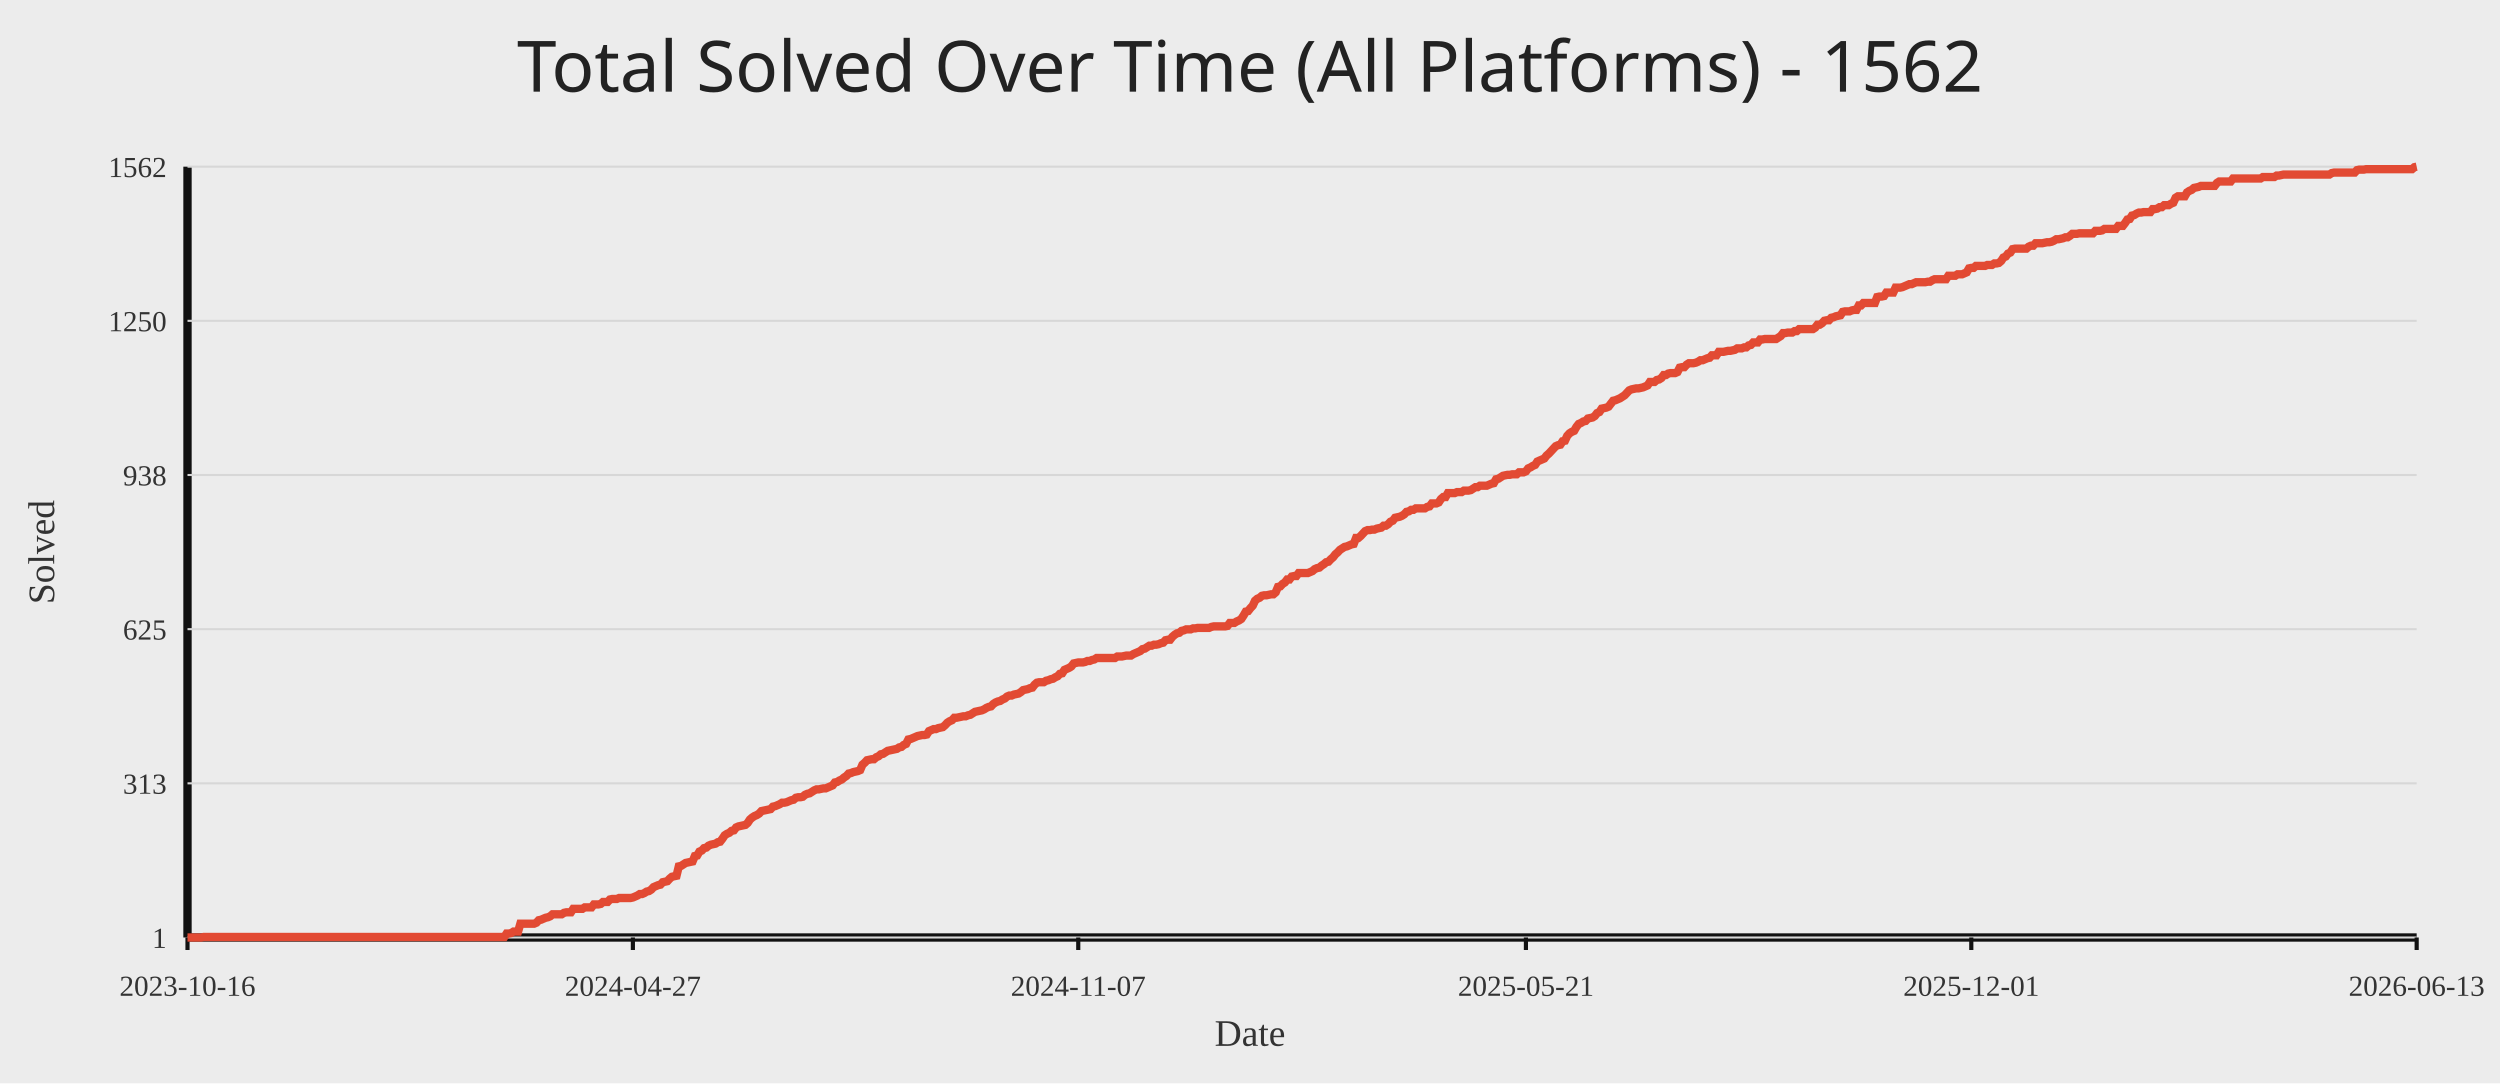
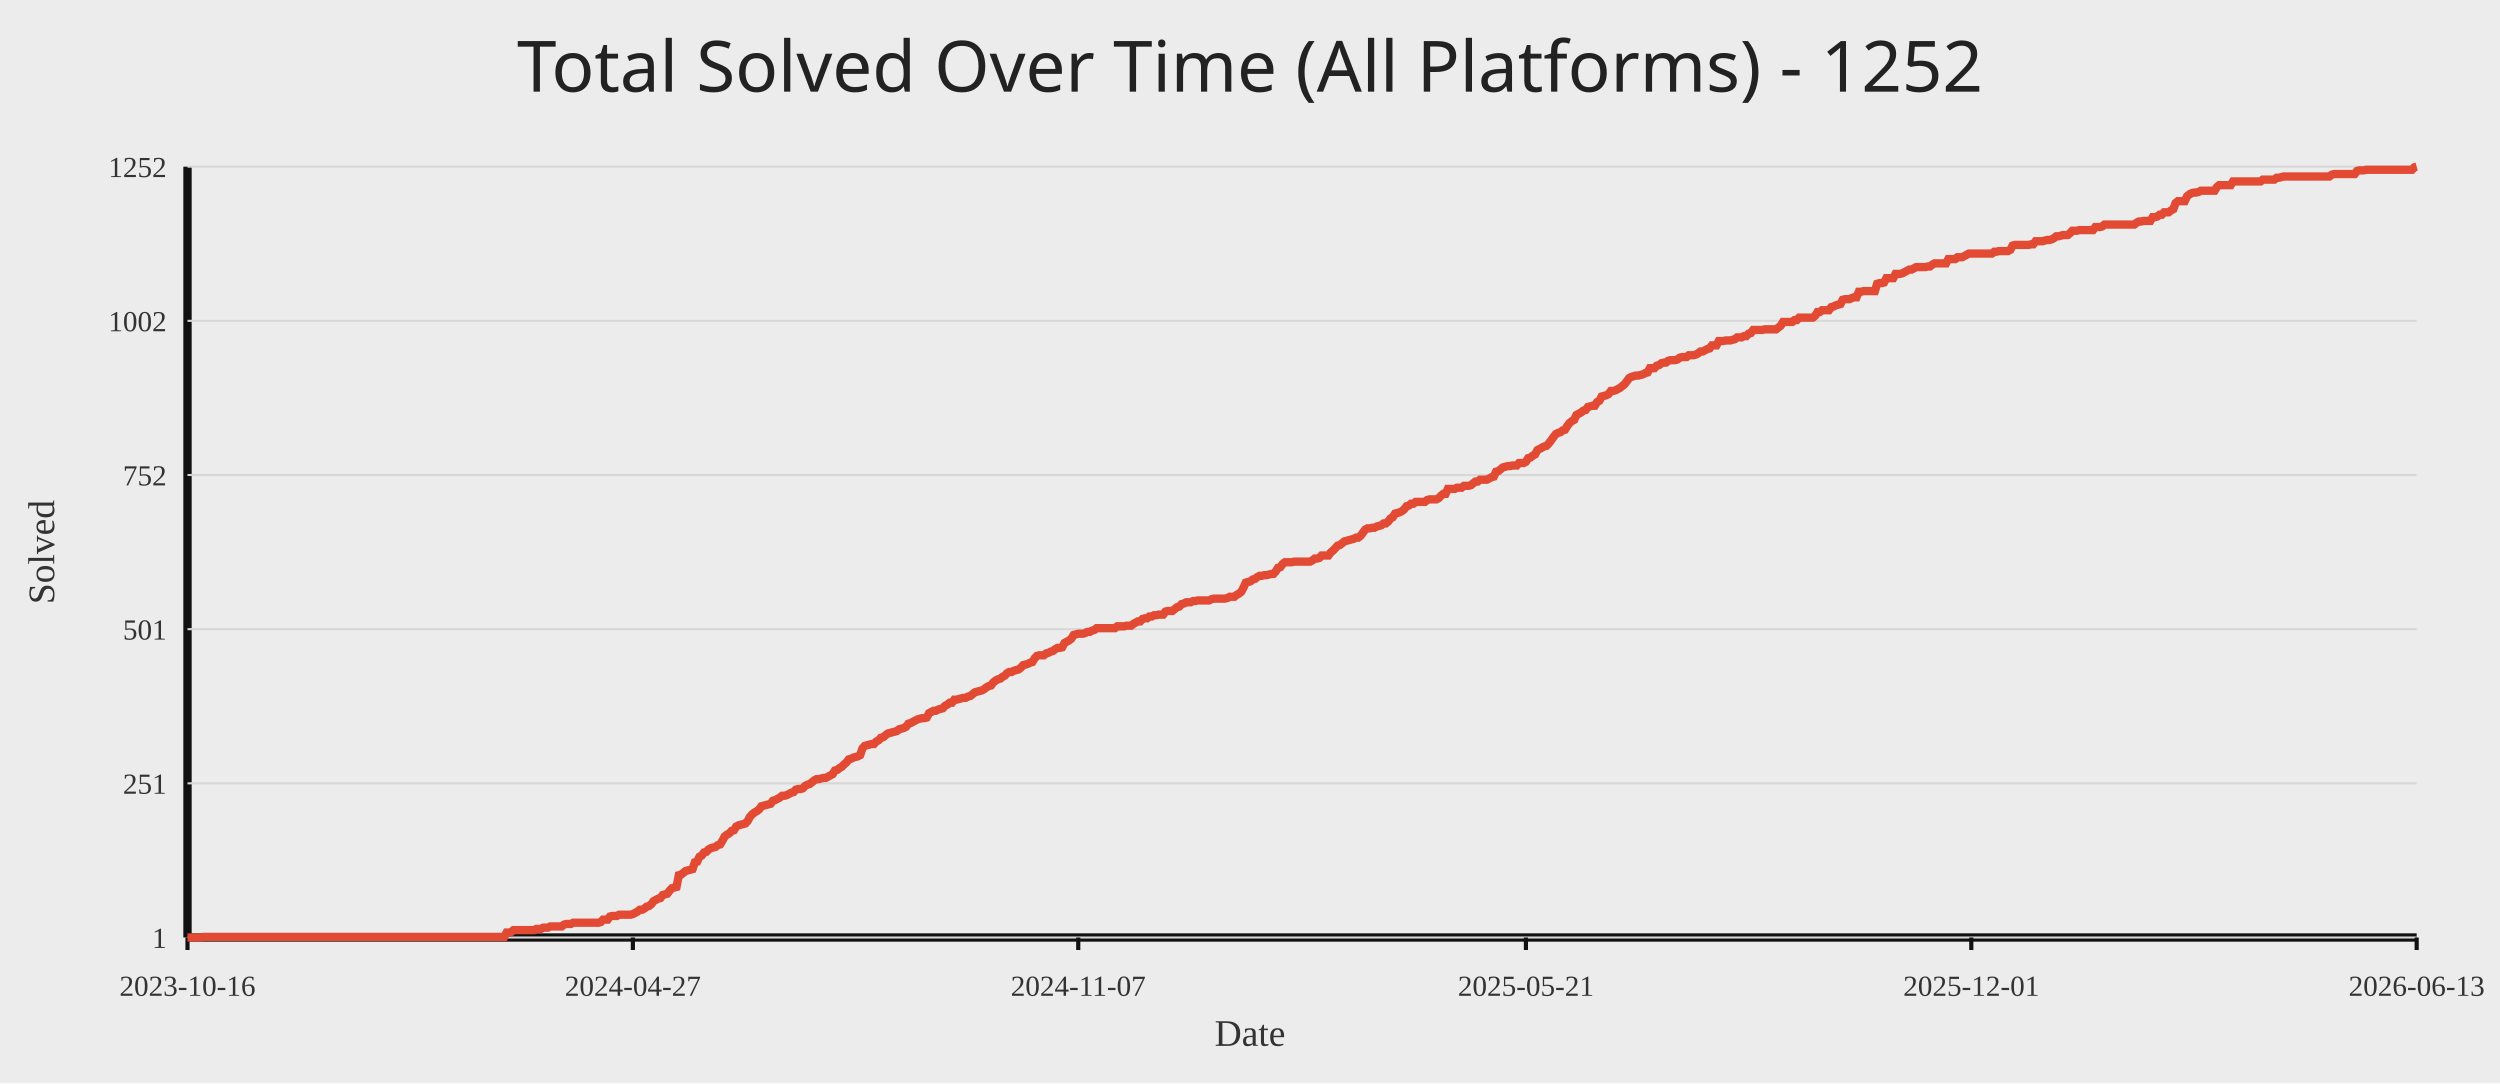
<svg xmlns="http://www.w3.org/2000/svg" width="1200" height="520">
  <rect width="100%" height="100%" fill="#ececec" />
-   <text x="50%" y="44" text-anchor="middle" fill="#222" font-size="34" font-family="Comic Sans MS, Segoe UI">Total Solved Over Time (All Platforms) - 1562</text>
+   <text x="50%" y="44" text-anchor="middle" fill="#222" font-size="34" font-family="Comic Sans MS, Segoe UI">Total Solved Over Time (All Platforms) - 1252</text>
  <line x1="90" y1="450" x2="1160" y2="450" stroke="#111" stroke-width="4" />
  <line x1="90" y1="80" x2="90" y2="450" stroke="#111" stroke-width="4" />
  <line x1="90" y1="450.00" x2="1160" y2="450.00" stroke="#d7d7d7" stroke-width="1" />
  <text x="80" y="455.00" text-anchor="end" fill="#333" font-size="14">1</text>
  <line x1="90" y1="376.00" x2="1160" y2="376.00" stroke="#d7d7d7" stroke-width="1" />
-   <text x="80" y="381.00" text-anchor="end" fill="#333" font-size="14">313</text>
+   <text x="80" y="381.00" text-anchor="end" fill="#333" font-size="14">251</text>
  <line x1="90" y1="302.00" x2="1160" y2="302.00" stroke="#d7d7d7" stroke-width="1" />
-   <text x="80" y="307.00" text-anchor="end" fill="#333" font-size="14">625</text>
+   <text x="80" y="307.00" text-anchor="end" fill="#333" font-size="14">501</text>
  <line x1="90" y1="228.00" x2="1160" y2="228.00" stroke="#d7d7d7" stroke-width="1" />
-   <text x="80" y="233.00" text-anchor="end" fill="#333" font-size="14">938</text>
+   <text x="80" y="233.00" text-anchor="end" fill="#333" font-size="14">752</text>
  <line x1="90" y1="154.00" x2="1160" y2="154.00" stroke="#d7d7d7" stroke-width="1" />
-   <text x="80" y="159.00" text-anchor="end" fill="#333" font-size="14">1250</text>
+   <text x="80" y="159.00" text-anchor="end" fill="#333" font-size="14">1002</text>
  <line x1="90" y1="80.00" x2="1160" y2="80.00" stroke="#d7d7d7" stroke-width="1" />
-   <text x="80" y="85.00" text-anchor="end" fill="#333" font-size="14">1562</text>
+   <text x="80" y="85.00" text-anchor="end" fill="#333" font-size="14">1252</text>
  <line x1="90.00" y1="450" x2="90.00" y2="456" stroke="#111" stroke-width="2" />
  <text x="90.00" y="478" text-anchor="middle" fill="#333" font-size="14">2023-10-16</text>
  <line x1="303.78" y1="450" x2="303.78" y2="456" stroke="#111" stroke-width="2" />
  <text x="303.78" y="478" text-anchor="middle" fill="#333" font-size="14">2024-04-27</text>
  <line x1="517.56" y1="450" x2="517.56" y2="456" stroke="#111" stroke-width="2" />
  <text x="517.56" y="478" text-anchor="middle" fill="#333" font-size="14">2024-11-07</text>
  <line x1="732.44" y1="450" x2="732.44" y2="456" stroke="#111" stroke-width="2" />
  <text x="732.44" y="478" text-anchor="middle" fill="#333" font-size="14">2025-05-21</text>
  <line x1="946.22" y1="450" x2="946.22" y2="456" stroke="#111" stroke-width="2" />
  <text x="946.22" y="478" text-anchor="middle" fill="#333" font-size="14">2025-12-01</text>
  <line x1="1160.00" y1="450" x2="1160.00" y2="456" stroke="#111" stroke-width="2" />
  <text x="1160.00" y="478" text-anchor="middle" fill="#333" font-size="14">2026-06-13</text>
-   <polyline fill="none" stroke="#e24a33" stroke-width="4" points="90.00,450.00 91.10,450.00 92.20,450.00 93.31,450.00 94.41,450.00 95.51,450.00 96.61,450.00 97.71,449.76 98.82,449.76 99.92,449.76 101.02,449.76 102.12,449.76 103.22,449.76 104.33,449.76 105.43,449.76 106.53,449.76 107.63,449.76 108.73,449.76 109.84,449.76 110.94,449.76 112.04,449.76 113.14,449.76 114.24,449.76 115.35,449.76 116.45,449.76 117.55,449.76 118.65,449.76 119.75,449.76 120.85,449.76 121.96,449.76 123.06,449.76 124.16,449.76 125.26,449.76 126.36,449.76 127.47,449.76 128.57,449.76 129.67,449.76 130.77,449.76 131.87,449.76 132.98,449.76 134.08,449.76 135.18,449.76 136.28,449.76 137.38,449.76 138.49,449.76 139.59,449.76 140.69,449.76 141.79,449.76 142.89,449.76 144.00,449.76 145.10,449.76 146.20,449.76 147.30,449.76 148.40,449.76 149.51,449.76 150.61,449.76 151.71,449.76 152.81,449.76 153.91,449.76 155.02,449.76 156.12,449.76 157.22,449.76 158.32,449.76 159.42,449.76 160.53,449.76 161.63,449.76 162.73,449.76 163.83,449.76 164.93,449.76 166.04,449.76 167.14,449.76 168.24,449.76 169.34,449.76 170.44,449.76 171.54,449.76 172.65,449.76 173.75,449.76 174.85,449.76 175.95,449.76 177.05,449.76 178.16,449.76 179.26,449.76 180.36,449.76 181.46,449.76 182.56,449.76 183.67,449.76 184.77,449.76 185.87,449.76 186.97,449.76 188.07,449.76 189.18,449.76 190.28,449.76 191.38,449.76 192.48,449.76 193.58,449.76 194.69,449.76 195.79,449.76 196.89,449.76 197.99,449.76 199.09,449.76 200.20,449.76 201.30,449.76 202.40,449.76 203.50,449.76 204.60,449.76 205.71,449.76 206.81,449.76 207.91,449.76 209.01,449.76 210.11,449.76 211.22,449.76 212.32,449.76 213.42,449.76 214.52,449.76 215.62,449.76 216.73,449.76 217.83,449.76 218.93,449.76 220.03,449.76 221.13,449.76 222.23,449.76 223.34,449.76 224.44,449.76 225.54,449.76 226.64,449.76 227.74,449.76 228.85,449.76 229.95,449.76 231.05,449.76 232.15,449.76 233.25,449.76 234.36,449.76 235.46,449.76 236.56,449.76 237.66,449.76 238.76,449.76 239.87,449.76 240.97,449.76 242.07,449.76 243.17,448.10 244.27,448.10 245.38,447.87 246.48,447.16 247.58,447.16 248.68,447.16 249.78,443.36 250.89,443.36 251.99,443.36 253.09,443.36 254.19,443.36 255.29,443.36 256.40,443.36 257.50,442.89 258.60,441.70 259.70,441.47 260.80,440.99 261.91,440.52 263.01,440.28 264.11,439.81 265.21,438.86 266.31,438.86 267.42,438.86 268.52,438.86 269.62,438.86 270.72,438.15 271.82,437.91 272.92,437.91 274.03,437.91 275.13,436.25 276.23,436.25 277.33,436.25 278.43,436.25 279.54,436.25 280.64,435.54 281.74,435.54 282.84,435.54 283.94,435.54 285.05,434.12 286.15,434.12 287.25,434.12 288.35,433.88 289.45,432.93 290.56,432.93 291.66,432.93 292.76,431.75 293.86,431.51 294.96,431.51 296.07,431.51 297.17,431.04 298.27,431.04 299.37,431.04 300.47,431.04 301.58,431.04 302.68,431.04 303.78,430.80 304.88,430.33 305.98,429.85 307.09,429.14 308.19,429.14 309.29,428.67 310.39,427.96 311.49,427.72 312.60,427.01 313.70,425.82 314.80,425.35 315.90,424.88 317.00,424.64 318.11,423.45 319.21,423.22 320.31,422.98 321.41,421.79 322.51,420.85 323.61,420.61 324.72,420.37 325.82,415.87 326.92,415.63 328.02,414.92 329.12,414.21 330.23,413.97 331.33,413.73 332.43,413.50 333.53,410.89 334.63,410.65 335.74,408.76 336.84,408.28 337.94,407.10 339.04,406.86 340.14,405.91 341.25,405.44 342.35,405.20 343.45,404.96 344.55,404.25 345.65,404.02 346.76,402.59 347.86,400.94 348.96,400.22 350.06,399.75 351.16,398.80 352.27,398.57 353.37,397.14 354.47,396.67 355.57,396.43 356.67,396.19 357.78,395.96 358.88,395.01 359.98,393.35 361.08,392.40 362.18,391.69 363.29,391.22 364.39,390.51 365.49,389.32 366.59,389.08 367.69,388.85 368.80,388.61 369.90,388.37 371.00,387.19 372.10,386.95 373.20,386.48 374.30,386.00 375.41,385.29 376.51,385.29 377.61,385.05 378.71,384.58 379.81,384.11 380.92,383.87 382.02,382.92 383.12,382.68 384.22,382.68 385.32,382.45 386.43,381.50 387.53,381.02 388.63,380.79 389.73,380.08 390.83,379.37 391.94,378.89 393.04,378.89 394.14,378.65 395.24,378.42 396.34,378.42 397.45,377.94 398.55,377.47 399.65,377.00 400.75,375.57 401.85,375.34 402.96,374.63 404.06,374.15 405.16,373.20 406.26,372.49 407.36,371.31 408.47,371.07 409.57,370.60 410.67,370.36 411.77,370.12 412.87,369.65 413.98,367.04 415.08,366.09 416.18,364.91 417.28,364.67 418.38,364.43 419.49,364.43 420.59,363.48 421.69,363.01 422.79,362.06 423.89,361.83 424.99,361.11 426.10,360.40 427.20,360.17 428.30,359.93 429.40,359.69 430.50,359.46 431.61,358.74 432.71,358.51 433.81,357.56 434.91,357.09 436.01,354.95 437.12,354.71 438.22,354.24 439.32,353.77 440.42,353.29 441.52,353.06 442.63,352.82 443.73,352.82 444.83,352.58 445.93,350.92 447.03,350.45 448.14,349.97 449.24,349.97 450.34,349.50 451.44,349.26 452.54,349.03 453.65,348.08 454.75,346.89 455.85,346.18 456.95,345.71 458.05,344.52 459.16,344.52 460.26,344.29 461.36,344.05 462.46,343.81 463.56,343.81 464.67,343.34 465.77,343.10 466.87,342.39 467.97,341.68 469.07,341.44 470.18,341.20 471.28,340.97 472.38,340.49 473.48,339.78 474.58,339.31 475.68,339.07 476.79,337.89 477.89,337.17 478.99,336.70 480.09,336.46 481.19,335.75 482.30,335.28 483.40,334.33 484.50,333.86 485.60,333.86 486.70,333.38 487.81,333.15 488.91,332.91 490.01,332.20 491.11,331.25 492.21,331.01 493.32,330.78 494.42,330.30 495.52,330.06 496.62,328.64 497.72,327.69 498.83,327.46 499.93,327.46 501.03,327.46 502.13,326.75 503.23,326.51 504.34,326.03 505.44,325.80 506.54,325.09 507.64,324.61 508.74,323.43 509.85,323.19 510.95,321.53 512.05,321.06 513.15,320.58 514.25,319.87 515.36,318.45 516.46,318.21 517.56,317.98 518.66,317.98 519.76,317.98 520.87,317.74 521.97,317.26 523.07,317.26 524.17,316.79 525.27,316.55 526.37,315.84 527.48,315.84 528.58,315.84 529.68,315.84 530.78,315.84 531.88,315.84 532.99,315.84 534.09,315.84 535.19,315.84 536.29,315.13 537.39,315.13 538.50,315.13 539.60,314.89 540.70,314.66 541.80,314.66 542.90,314.66 544.01,313.95 545.11,313.47 546.21,313.00 547.31,312.52 548.41,311.58 549.52,311.34 550.62,310.63 551.72,309.92 552.82,309.92 553.92,309.44 555.03,309.44 556.13,309.21 557.23,308.73 558.33,308.49 559.43,307.31 560.54,307.07 561.64,307.07 562.74,305.65 563.84,304.70 564.94,303.99 566.05,303.75 567.15,302.81 568.25,302.57 569.35,302.09 570.45,302.09 571.56,302.09 572.66,301.62 573.76,301.62 574.86,301.38 575.96,301.38 577.06,301.38 578.17,301.38 579.27,301.38 580.37,301.38 581.47,300.91 582.57,300.67 583.68,300.67 584.78,300.67 585.88,300.67 586.98,300.67 588.08,300.67 589.19,300.44 590.29,299.01 591.39,299.01 592.49,299.01 593.59,298.30 594.70,297.83 595.80,297.12 596.90,295.46 598.00,293.56 599.10,293.32 600.21,291.90 601.31,290.72 602.41,288.35 603.51,287.40 604.61,286.93 605.72,285.98 606.82,285.74 607.92,285.74 609.02,285.50 610.12,285.27 611.23,285.27 612.33,284.32 613.43,281.71 614.53,281.47 615.63,280.29 616.74,279.58 617.84,278.16 618.94,278.16 620.04,276.73 621.14,276.50 622.25,276.50 623.35,275.07 624.45,275.07 625.55,275.07 626.65,275.07 627.75,275.07 628.86,274.60 629.96,274.13 631.06,273.18 632.16,272.70 633.26,272.47 634.37,271.52 635.47,270.81 636.57,269.86 637.67,269.62 638.77,268.44 639.88,267.49 640.98,266.07 642.08,265.12 643.18,263.93 644.28,263.22 645.39,262.51 646.49,262.27 647.59,261.80 648.69,261.33 649.79,261.09 650.90,258.24 652.00,258.24 653.10,257.30 654.20,256.11 655.30,254.93 656.41,254.45 657.51,254.45 658.61,254.22 659.71,254.22 660.81,253.74 661.92,253.50 663.02,253.27 664.12,252.32 665.22,252.32 666.32,251.61 667.43,250.42 668.53,249.95 669.63,248.53 670.73,248.29 671.83,248.05 672.94,247.58 674.04,246.87 675.14,245.68 676.24,245.45 677.34,244.73 678.44,244.73 679.55,244.02 680.65,244.02 681.75,244.02 682.85,244.02 683.95,244.02 685.06,243.31 686.16,243.07 687.26,241.65 688.36,241.65 689.46,241.65 690.57,241.18 691.67,239.52 692.77,238.57 693.87,238.57 694.97,236.68 696.08,236.68 697.18,236.68 698.28,236.68 699.38,236.20 700.48,236.20 701.59,236.20 702.69,235.49 703.79,235.49 704.89,235.49 705.99,235.25 707.10,234.54 708.20,233.83 709.30,233.83 710.40,233.12 711.50,233.12 712.61,233.12 713.71,233.12 714.81,232.65 715.91,232.17 717.01,231.93 718.12,230.04 719.22,229.80 720.32,229.09 721.42,228.38 722.52,228.14 723.63,227.91 724.73,227.91 725.83,227.67 726.93,227.67 728.03,227.67 729.13,226.72 730.24,226.72 731.34,226.72 732.44,226.25 733.54,224.82 734.64,224.35 735.75,223.64 736.85,223.16 737.95,221.51 739.05,221.03 740.15,220.56 741.26,220.08 742.36,218.66 743.46,217.71 744.56,216.53 745.66,215.34 746.77,214.16 747.87,213.68 748.97,213.45 750.07,211.79 751.17,211.55 752.28,209.18 753.38,207.99 754.48,207.28 755.58,206.81 756.68,204.91 757.79,203.49 758.89,203.02 759.99,202.31 761.09,202.07 762.19,200.88 763.30,200.65 764.40,200.41 765.50,199.70 766.60,198.28 767.70,197.80 768.81,196.14 769.91,195.91 771.01,195.67 772.11,195.20 773.21,193.77 774.32,192.35 775.42,192.11 776.52,191.64 777.62,191.17 778.72,190.45 779.82,189.74 780.93,188.56 782.03,187.37 783.13,186.90 784.23,186.66 785.33,186.43 786.44,186.43 787.54,186.19 788.64,185.95 789.74,185.48 790.84,185.00 791.95,183.34 793.05,183.34 794.15,183.34 795.25,182.40 796.35,182.16 797.46,181.45 798.56,180.03 799.66,180.03 800.76,179.31 801.86,179.08 802.97,179.08 804.07,179.08 805.17,178.60 806.27,176.47 807.37,176.23 808.48,176.23 809.58,175.05 810.68,174.34 811.78,174.34 812.88,174.34 813.99,174.10 815.09,173.63 816.19,172.91 817.29,172.91 818.39,172.44 819.50,171.97 820.60,171.73 821.70,170.54 822.80,170.54 823.90,170.54 825.01,168.89 826.11,168.89 827.21,168.89 828.31,168.65 829.41,168.41 830.51,168.41 831.62,168.17 832.72,167.94 833.82,167.23 834.92,167.23 836.02,167.23 837.13,166.75 838.23,166.75 839.33,165.80 840.43,165.57 841.53,164.38 842.64,164.38 843.74,164.38 844.84,162.96 845.94,162.96 847.04,162.72 848.15,162.72 849.25,162.72 850.35,162.72 851.45,162.72 852.55,162.72 853.66,162.01 854.76,161.30 855.86,159.88 856.96,159.88 858.06,159.64 859.17,159.64 860.27,159.64 861.37,158.93 862.47,158.93 863.57,157.98 864.68,157.98 865.78,157.98 866.88,157.98 867.98,157.98 869.08,157.98 870.19,157.98 871.29,157.27 872.39,155.85 873.49,155.85 874.59,155.14 875.70,153.95 876.80,153.72 877.90,153.72 879.00,152.53 880.10,152.29 881.20,151.82 882.31,151.58 883.41,151.35 884.51,149.69 885.61,149.45 886.71,149.45 887.82,149.45 888.92,148.98 890.02,148.74 891.12,148.74 892.22,146.60 893.33,146.60 894.43,145.42 895.53,145.42 896.63,145.42 897.73,145.42 898.84,145.42 899.94,145.42 901.04,142.58 902.14,142.34 903.24,142.34 904.35,142.10 905.45,140.44 906.55,140.44 907.65,140.44 908.75,140.44 909.86,138.07 910.96,138.07 912.06,138.07 913.16,137.83 914.26,137.36 915.37,136.89 916.47,136.41 917.57,136.41 918.67,135.94 919.77,135.46 920.88,135.46 921.98,135.46 923.08,135.46 924.18,135.46 925.28,135.23 926.39,135.23 927.49,134.52 928.59,134.04 929.69,134.04 930.79,134.04 931.89,134.04 933.00,134.04 934.10,134.04 935.20,132.38 936.30,132.38 937.40,132.38 938.51,132.38 939.61,131.67 940.71,131.67 941.81,131.67 942.91,131.20 944.02,130.72 945.12,128.83 946.22,128.59 947.32,128.59 948.42,127.64 949.53,127.64 950.63,127.64 951.73,127.64 952.83,127.64 953.93,127.17 955.04,127.17 956.14,127.17 957.24,126.46 958.34,126.46 959.44,126.22 960.55,125.27 961.65,123.61 962.75,123.14 963.85,121.72 964.95,121.24 966.06,119.58 967.16,119.35 968.26,119.35 969.36,119.35 970.46,119.35 971.57,119.35 972.67,119.35 973.77,118.40 974.87,117.92 975.97,117.92 977.08,116.74 978.18,116.74 979.28,116.74 980.38,116.74 981.48,116.50 982.58,116.27 983.69,116.27 984.79,116.03 985.89,115.55 986.99,114.84 988.09,114.84 989.20,114.61 990.30,114.37 991.40,113.89 992.50,113.89 993.60,113.18 994.71,112.24 995.81,112.24 996.91,112.24 998.01,112.00 999.11,112.00 1000.22,112.00 1001.32,112.00 1002.42,112.00 1003.52,112.00 1004.62,112.00 1005.73,110.81 1006.83,110.81 1007.93,110.81 1009.03,110.58 1010.13,109.87 1011.24,109.87 1012.34,109.87 1013.44,109.87 1014.54,109.87 1015.64,109.87 1016.75,108.44 1017.85,108.44 1018.95,108.44 1020.05,107.02 1021.15,105.36 1022.26,105.12 1023.36,103.47 1024.46,103.23 1025.56,102.52 1026.66,102.04 1027.77,102.04 1028.87,101.81 1029.97,101.81 1031.07,101.81 1032.17,101.81 1033.27,100.38 1034.38,100.38 1035.48,100.15 1036.58,99.44 1037.68,99.44 1038.78,98.49 1039.89,98.49 1040.99,98.49 1042.09,97.78 1043.19,97.30 1044.29,94.93 1045.40,94.22 1046.50,94.22 1047.60,94.22 1048.70,94.22 1049.80,92.33 1050.91,91.61 1052.01,91.14 1053.11,90.19 1054.21,89.96 1055.31,89.72 1056.42,89.24 1057.52,89.24 1058.62,89.24 1059.72,89.24 1060.82,89.24 1061.93,89.24 1063.03,89.24 1064.13,87.82 1065.23,87.11 1066.33,87.11 1067.44,87.11 1068.54,87.11 1069.64,87.11 1070.74,87.11 1071.84,85.69 1072.95,85.69 1074.05,85.69 1075.15,85.69 1076.25,85.69 1077.35,85.69 1078.46,85.69 1079.56,85.69 1080.66,85.69 1081.76,85.69 1082.86,85.69 1083.96,85.69 1085.07,85.69 1086.17,84.98 1087.27,84.98 1088.37,84.98 1089.47,84.98 1090.58,84.98 1091.68,84.98 1092.78,84.27 1093.88,84.27 1094.98,84.03 1096.09,83.79 1097.19,83.79 1098.29,83.79 1099.39,83.79 1100.49,83.79 1101.60,83.79 1102.70,83.79 1103.80,83.79 1104.90,83.79 1106.00,83.79 1107.11,83.79 1108.21,83.79 1109.31,83.79 1110.41,83.79 1111.51,83.79 1112.62,83.79 1113.72,83.79 1114.82,83.79 1115.92,83.79 1117.02,83.79 1118.13,83.79 1119.23,83.08 1120.33,82.84 1121.43,82.84 1122.53,82.84 1123.64,82.84 1124.74,82.84 1125.84,82.84 1126.94,82.84 1128.04,82.84 1129.15,82.84 1130.25,82.84 1131.35,81.66 1132.45,81.42 1133.55,81.42 1134.65,81.42 1135.76,81.19 1136.86,81.19 1137.96,81.19 1139.06,81.19 1140.16,81.19 1141.27,81.19 1142.37,81.19 1143.47,81.19 1144.57,81.19 1145.67,81.19 1146.78,81.19 1147.88,81.19 1148.98,81.19 1150.08,81.19 1151.18,81.19 1152.29,81.19 1153.39,81.19 1154.49,81.19 1155.59,81.19 1156.69,81.19 1157.80,81.19 1158.90,80.24 1160.00,80.00" />
+   <polyline fill="none" stroke="#e24a33" stroke-width="4" points="90.00,450.00 91.10,450.00 92.20,450.00 93.31,450.00 94.41,450.00 95.51,450.00 96.61,450.00 97.71,449.70 98.82,449.70 99.92,449.70 101.02,449.70 102.12,449.70 103.22,449.70 104.33,449.70 105.43,449.70 106.53,449.70 107.63,449.70 108.73,449.70 109.84,449.70 110.94,449.70 112.04,449.70 113.14,449.70 114.24,449.70 115.35,449.70 116.45,449.70 117.55,449.70 118.65,449.70 119.75,449.70 120.85,449.70 121.96,449.70 123.06,449.70 124.16,449.70 125.26,449.70 126.36,449.70 127.47,449.70 128.57,449.70 129.67,449.70 130.77,449.70 131.87,449.70 132.98,449.70 134.08,449.70 135.18,449.70 136.28,449.70 137.38,449.70 138.49,449.70 139.59,449.70 140.69,449.70 141.79,449.70 142.89,449.70 144.00,449.70 145.10,449.70 146.20,449.70 147.30,449.70 148.40,449.70 149.51,449.70 150.61,449.70 151.71,449.70 152.81,449.70 153.91,449.70 155.02,449.70 156.12,449.70 157.22,449.70 158.32,449.70 159.42,449.70 160.53,449.70 161.63,449.70 162.73,449.70 163.83,449.70 164.93,449.70 166.04,449.70 167.14,449.70 168.24,449.70 169.34,449.70 170.44,449.70 171.54,449.70 172.65,449.70 173.75,449.70 174.85,449.70 175.95,449.70 177.05,449.70 178.16,449.70 179.26,449.70 180.36,449.70 181.46,449.70 182.56,449.70 183.67,449.70 184.77,449.70 185.87,449.70 186.97,449.70 188.07,449.70 189.18,449.70 190.28,449.70 191.38,449.70 192.48,449.70 193.58,449.70 194.69,449.70 195.79,449.70 196.89,449.70 197.99,449.70 199.09,449.70 200.20,449.70 201.30,449.70 202.40,449.70 203.50,449.70 204.60,449.70 205.71,449.70 206.81,449.70 207.91,449.70 209.01,449.70 210.11,449.70 211.22,449.70 212.32,449.70 213.42,449.70 214.52,449.70 215.62,449.70 216.73,449.70 217.83,449.70 218.93,449.70 220.03,449.70 221.13,449.70 222.23,449.70 223.34,449.70 224.44,449.70 225.54,449.70 226.64,449.70 227.74,449.70 228.85,449.70 229.95,449.70 231.05,449.70 232.15,449.70 233.25,449.70 234.36,449.70 235.46,449.70 236.56,449.70 237.66,449.70 238.76,449.70 239.87,449.70 240.97,449.70 242.07,449.70 243.17,447.63 244.27,447.63 245.38,447.34 246.48,446.45 247.58,446.45 248.68,446.45 249.78,446.45 250.89,446.45 251.99,446.45 253.09,446.45 254.19,446.45 255.29,446.45 256.40,446.45 257.50,445.86 258.60,445.86 259.70,445.86 260.80,445.27 261.91,445.27 263.01,445.27 264.11,444.68 265.21,444.68 266.31,444.68 267.42,444.68 268.52,444.68 269.62,444.68 270.72,443.79 271.82,443.49 272.92,443.49 274.03,443.49 275.13,442.90 276.23,442.90 277.33,442.90 278.43,442.90 279.54,442.90 280.64,442.90 281.74,442.90 282.84,442.90 283.94,442.90 285.05,442.90 286.15,442.90 287.25,442.90 288.35,442.61 289.45,441.42 290.56,441.42 291.66,441.42 292.76,439.94 293.86,439.65 294.96,439.65 296.07,439.65 297.17,439.06 298.27,439.06 299.37,439.06 300.47,439.06 301.58,439.06 302.68,439.06 303.78,438.76 304.88,438.17 305.98,437.58 307.09,436.69 308.19,436.69 309.29,436.10 310.39,435.21 311.49,434.92 312.60,434.03 313.70,432.55 314.80,431.96 315.90,431.37 317.00,431.07 318.11,429.59 319.21,429.30 320.31,429.00 321.41,427.52 322.51,426.34 323.61,426.04 324.72,425.75 325.82,420.13 326.92,419.83 328.02,418.94 329.12,418.06 330.23,417.76 331.33,417.47 332.43,417.17 333.53,413.92 334.63,413.62 335.74,411.25 336.84,410.66 337.94,409.18 339.04,408.89 340.14,407.71 341.25,407.11 342.35,406.82 343.45,406.52 344.55,405.64 345.65,405.34 346.76,403.57 347.86,401.49 348.96,400.61 350.06,400.02 351.16,398.83 352.27,398.54 353.37,396.76 354.47,396.17 355.57,395.88 356.67,395.58 357.78,395.28 358.88,394.10 359.98,392.03 361.08,390.85 362.18,389.96 363.29,389.37 364.39,388.48 365.49,387.00 366.59,386.71 367.69,386.41 368.80,386.12 369.90,385.82 371.00,384.34 372.10,384.04 373.20,383.45 374.30,382.86 375.41,381.97 376.51,381.97 377.61,381.68 378.71,381.09 379.81,380.50 380.92,380.20 382.02,379.02 383.12,378.72 384.22,378.72 385.32,378.43 386.43,377.24 387.53,376.65 388.63,376.35 389.73,375.47 390.83,374.58 391.94,373.99 393.04,373.99 394.14,373.69 395.24,373.40 396.34,373.40 397.45,372.81 398.55,372.21 399.65,371.62 400.75,369.85 401.85,369.55 402.96,368.67 404.06,368.07 405.16,366.89 406.26,366.00 407.36,364.52 408.47,364.23 409.57,363.64 410.67,363.34 411.77,363.05 412.87,362.45 413.98,359.20 415.08,358.02 416.18,357.72 417.28,357.43 418.38,357.13 419.49,357.13 420.59,355.95 421.69,355.36 422.79,354.17 423.89,353.88 424.99,352.99 426.10,352.10 427.20,351.81 428.30,351.51 429.40,351.22 430.50,350.92 431.61,350.03 432.71,349.74 433.81,349.44 434.91,348.85 436.01,347.37 437.12,347.07 438.22,346.48 439.32,345.89 440.42,345.30 441.52,345.00 442.63,344.71 443.73,344.71 444.83,344.41 445.93,342.34 447.03,341.75 448.14,341.16 449.24,341.16 450.34,340.57 451.44,340.27 452.54,339.98 453.65,338.79 454.75,338.20 455.85,337.31 456.95,337.31 458.05,335.84 459.16,335.84 460.26,335.54 461.36,335.24 462.46,334.95 463.56,334.95 464.67,334.36 465.77,334.06 466.87,333.17 467.97,332.29 469.07,331.99 470.18,331.69 471.28,331.40 472.38,330.81 473.48,329.92 474.58,329.33 475.68,329.03 476.79,327.55 477.89,326.67 478.99,326.08 480.09,325.78 481.19,324.89 482.30,324.30 483.40,323.12 484.50,322.53 485.60,322.53 486.70,321.93 487.81,321.64 488.91,321.34 490.01,320.46 491.11,319.27 492.21,318.98 493.32,318.68 494.42,318.09 495.52,317.79 496.62,316.02 497.72,314.84 498.83,314.54 499.93,314.54 501.03,314.54 502.13,313.65 503.23,313.36 504.34,312.77 505.44,312.47 506.54,311.58 507.64,310.99 508.74,310.99 509.85,310.70 510.95,308.63 512.05,308.03 513.15,307.44 514.25,306.55 515.36,304.78 516.46,304.48 517.56,304.19 518.66,304.19 519.76,304.19 520.87,303.89 521.97,303.30 523.07,303.30 524.17,302.71 525.27,302.41 526.37,301.53 527.48,301.53 528.58,301.53 529.68,301.53 530.78,301.53 531.88,301.53 532.99,301.53 534.09,301.53 535.19,301.53 536.29,300.64 537.39,300.64 538.50,300.64 539.60,300.64 540.70,300.34 541.80,300.34 542.90,300.34 544.01,299.46 545.11,298.86 546.21,298.27 547.31,298.27 548.41,297.09 549.52,296.79 550.62,296.79 551.72,295.91 552.82,295.91 553.92,295.32 555.03,295.32 556.13,295.02 557.23,295.02 558.33,295.02 559.43,293.54 560.54,293.25 561.64,293.25 562.74,293.25 563.84,292.36 564.94,291.47 566.05,291.18 567.15,289.99 568.25,289.70 569.35,289.10 570.45,289.10 571.56,289.10 572.66,288.51 573.76,288.51 574.86,288.22 575.96,288.22 577.06,288.22 578.17,288.22 579.27,288.22 580.37,288.22 581.47,287.63 582.57,287.33 583.68,287.33 584.78,287.33 585.88,287.33 586.98,287.33 588.08,287.33 589.19,287.03 590.29,286.44 591.39,286.44 592.49,286.44 593.59,285.56 594.70,284.96 595.80,284.08 596.90,282.01 598.00,279.64 599.10,279.34 600.21,279.05 601.31,278.16 602.41,277.87 603.51,276.98 604.61,276.39 605.72,276.39 606.82,276.09 607.92,276.09 609.02,275.80 610.12,275.50 611.23,275.50 612.33,274.32 613.43,272.54 614.53,272.25 615.63,270.77 616.74,269.88 617.84,269.88 618.94,269.88 620.04,269.88 621.14,269.58 622.25,269.58 623.35,269.58 624.45,269.58 625.55,269.58 626.65,269.58 627.75,269.58 628.86,269.58 629.96,268.99 631.06,268.11 632.16,268.11 633.26,267.81 634.37,266.63 635.47,266.63 636.57,266.63 637.67,266.63 638.77,265.15 639.88,264.26 640.98,263.08 642.08,261.89 643.18,261.60 644.28,260.71 645.39,259.82 646.49,259.53 647.59,259.23 648.69,258.94 649.79,258.64 650.90,258.05 652.00,258.05 653.10,257.16 654.20,255.68 655.30,254.20 656.41,253.61 657.51,253.61 658.61,253.32 659.71,253.32 660.81,252.73 661.92,252.43 663.02,252.13 664.12,251.25 665.22,251.25 666.32,250.36 667.43,248.88 668.53,248.29 669.63,246.51 670.73,246.22 671.83,245.92 672.94,245.33 674.04,244.44 675.14,242.97 676.24,242.67 677.34,241.78 678.44,241.78 679.55,240.90 680.65,240.90 681.75,240.90 682.85,240.90 683.95,240.90 685.06,240.01 686.16,239.71 687.26,239.71 688.36,239.71 689.46,239.71 690.57,239.12 691.67,237.94 692.77,237.05 693.87,237.05 694.97,234.68 696.08,234.68 697.18,234.68 698.28,234.68 699.38,234.09 700.48,234.09 701.59,234.09 702.69,233.21 703.79,233.21 704.89,233.21 705.99,232.91 707.10,232.02 708.20,231.14 709.30,231.14 710.40,230.25 711.50,230.25 712.61,230.25 713.71,230.25 714.81,229.66 715.91,229.06 717.01,228.77 718.12,226.40 719.22,226.11 720.32,225.22 721.42,224.33 722.52,224.04 723.63,223.74 724.73,223.74 725.83,223.45 726.93,223.45 728.03,223.45 729.13,222.26 730.24,222.26 731.34,222.26 732.44,221.67 733.54,219.90 734.64,219.60 735.75,218.71 736.85,218.12 737.95,216.05 739.05,215.46 740.15,214.87 741.26,214.28 742.36,213.98 743.46,212.80 744.56,211.32 745.66,209.84 746.77,208.36 747.87,207.77 748.97,207.47 750.07,206.59 751.17,206.29 752.28,204.52 753.38,203.04 754.48,202.15 755.58,201.56 756.68,199.19 757.79,198.60 758.89,198.01 759.99,197.12 761.09,196.83 762.19,195.35 763.30,195.05 764.40,194.76 765.50,194.76 766.60,192.98 767.70,192.39 768.81,190.32 769.91,190.02 771.01,189.73 772.11,189.14 773.21,187.66 774.32,187.66 775.42,187.36 776.52,186.77 777.62,186.18 778.72,185.29 779.82,184.40 780.93,182.93 782.03,181.45 783.13,180.86 784.23,180.56 785.33,180.26 786.44,180.26 787.54,179.97 788.64,179.67 789.74,179.08 790.84,178.78 791.95,176.71 793.05,176.71 794.15,176.71 795.25,175.53 796.35,175.24 797.46,174.35 798.56,174.05 799.66,174.05 800.76,173.17 801.86,172.87 802.97,172.87 804.07,172.87 805.17,172.57 806.27,171.69 807.37,171.39 808.48,171.39 809.58,171.39 810.68,170.50 811.78,170.50 812.88,170.50 813.99,170.21 815.09,169.62 816.19,168.73 817.29,168.73 818.39,168.14 819.50,167.55 820.60,167.25 821.70,165.77 822.80,165.77 823.90,165.77 825.01,163.70 826.11,163.70 827.21,163.70 828.31,163.41 829.41,163.41 830.51,163.41 831.62,163.11 832.72,162.81 833.82,161.93 834.92,161.93 836.02,161.93 837.13,161.33 838.23,161.33 839.33,160.15 840.43,159.86 841.53,158.38 842.64,158.38 843.74,158.38 844.84,158.38 845.94,158.38 847.04,158.08 848.15,158.08 849.25,158.08 850.35,158.08 851.45,158.08 852.55,158.08 853.66,157.19 854.76,156.31 855.86,154.53 856.96,154.53 858.06,154.53 859.17,154.53 860.27,154.53 861.37,153.65 862.47,153.65 863.57,152.46 864.68,152.46 865.78,152.46 866.88,152.46 867.98,152.46 869.08,152.46 870.19,152.46 871.29,151.57 872.39,149.80 873.49,149.80 874.59,148.91 875.70,148.91 876.80,148.91 877.90,148.91 879.00,147.43 880.10,147.14 881.20,146.55 882.31,146.25 883.41,145.96 884.51,143.88 885.61,143.59 886.71,143.59 887.82,143.59 888.92,143.00 890.02,142.70 891.12,142.70 892.22,140.04 893.33,140.04 894.43,139.74 895.53,139.74 896.63,139.74 897.73,139.74 898.84,139.74 899.94,139.74 901.04,136.20 902.14,135.90 903.24,135.90 904.35,135.60 905.45,133.53 906.55,133.53 907.65,133.53 908.75,133.53 909.86,131.46 910.96,131.46 912.06,131.46 913.16,131.17 914.26,130.58 915.37,129.98 916.47,129.39 917.57,129.39 918.67,128.80 919.77,128.21 920.88,128.21 921.98,128.21 923.08,128.21 924.18,128.21 925.28,127.91 926.39,127.91 927.49,127.03 928.59,126.43 929.69,126.43 930.79,126.43 931.89,126.43 933.00,126.43 934.10,126.43 935.20,124.36 936.30,124.36 937.40,124.36 938.51,124.36 939.61,123.48 940.71,123.48 941.81,123.48 942.91,122.89 944.02,122.29 945.12,121.70 946.22,121.70 947.32,121.70 948.42,121.70 949.53,121.70 950.63,121.70 951.73,121.70 952.83,121.70 953.93,121.70 955.04,121.70 956.14,121.70 957.24,120.82 958.34,120.82 959.44,120.52 960.55,120.52 961.65,120.52 962.75,120.52 963.85,120.52 964.95,119.93 966.06,117.86 967.16,117.56 968.26,117.56 969.36,117.56 970.46,117.56 971.57,117.56 972.67,117.56 973.77,117.56 974.87,117.27 975.97,117.27 977.08,115.79 978.18,115.79 979.28,115.79 980.38,115.79 981.48,115.49 982.58,115.20 983.69,115.20 984.79,114.90 985.89,114.31 986.99,113.42 988.09,113.42 989.20,113.13 990.30,112.83 991.40,112.83 992.50,112.83 993.60,111.94 994.71,110.76 995.81,110.76 996.91,110.76 998.01,110.46 999.11,110.46 1000.22,110.46 1001.32,110.46 1002.42,110.46 1003.52,110.46 1004.62,110.46 1005.73,108.98 1006.83,108.98 1007.93,108.98 1009.03,108.69 1010.13,107.80 1011.24,107.80 1012.34,107.80 1013.44,107.80 1014.54,107.80 1015.64,107.80 1016.75,107.80 1017.85,107.80 1018.95,107.80 1020.05,107.80 1021.15,107.80 1022.26,107.80 1023.36,107.80 1024.46,107.80 1025.56,106.91 1026.66,106.32 1027.77,106.32 1028.87,106.03 1029.97,106.03 1031.07,106.03 1032.17,106.03 1033.27,104.25 1034.38,104.25 1035.48,103.96 1036.58,103.07 1037.68,103.07 1038.78,101.89 1039.89,101.89 1040.99,101.89 1042.09,101.00 1043.19,100.41 1044.29,97.45 1045.40,96.56 1046.50,96.56 1047.60,96.56 1048.70,96.56 1049.80,94.20 1050.91,93.31 1052.01,92.72 1053.11,92.42 1054.21,92.42 1055.31,92.13 1056.42,91.53 1057.52,91.53 1058.62,91.53 1059.72,91.53 1060.82,91.53 1061.93,91.53 1063.03,91.53 1064.13,89.76 1065.23,88.87 1066.33,88.87 1067.44,88.87 1068.54,88.87 1069.64,88.87 1070.74,88.87 1071.84,87.10 1072.95,87.10 1074.05,87.10 1075.15,87.10 1076.25,87.10 1077.35,87.10 1078.46,87.10 1079.56,87.10 1080.66,87.10 1081.76,87.10 1082.86,87.10 1083.96,87.10 1085.07,87.10 1086.17,86.21 1087.27,86.21 1088.37,86.21 1089.47,86.21 1090.58,86.21 1091.68,86.21 1092.78,85.32 1093.88,85.32 1094.98,85.03 1096.09,84.73 1097.19,84.73 1098.29,84.73 1099.39,84.73 1100.49,84.73 1101.60,84.73 1102.70,84.73 1103.80,84.73 1104.90,84.73 1106.00,84.73 1107.11,84.73 1108.21,84.73 1109.31,84.73 1110.41,84.73 1111.51,84.73 1112.62,84.73 1113.72,84.73 1114.82,84.73 1115.92,84.73 1117.02,84.73 1118.13,84.73 1119.23,83.84 1120.33,83.55 1121.43,83.55 1122.53,83.55 1123.64,83.55 1124.74,83.55 1125.84,83.55 1126.94,83.55 1128.04,83.55 1129.15,83.55 1130.25,83.55 1131.35,82.07 1132.45,81.77 1133.55,81.77 1134.65,81.77 1135.76,81.48 1136.86,81.48 1137.96,81.48 1139.06,81.48 1140.16,81.48 1141.27,81.48 1142.37,81.48 1143.47,81.48 1144.57,81.48 1145.67,81.48 1146.78,81.48 1147.88,81.48 1148.98,81.48 1150.08,81.48 1151.18,81.48 1152.29,81.48 1153.39,81.48 1154.49,81.48 1155.59,81.48 1156.69,81.48 1157.80,81.48 1158.90,80.30 1160.00,80.00" />
  <text x="50%" y="502" text-anchor="middle" fill="#333" font-size="18">Date</text>
  <text x="26" y="265.00" transform="rotate(-90 26 265.00)" text-anchor="middle" fill="#333" font-size="18">Solved</text>
</svg>
